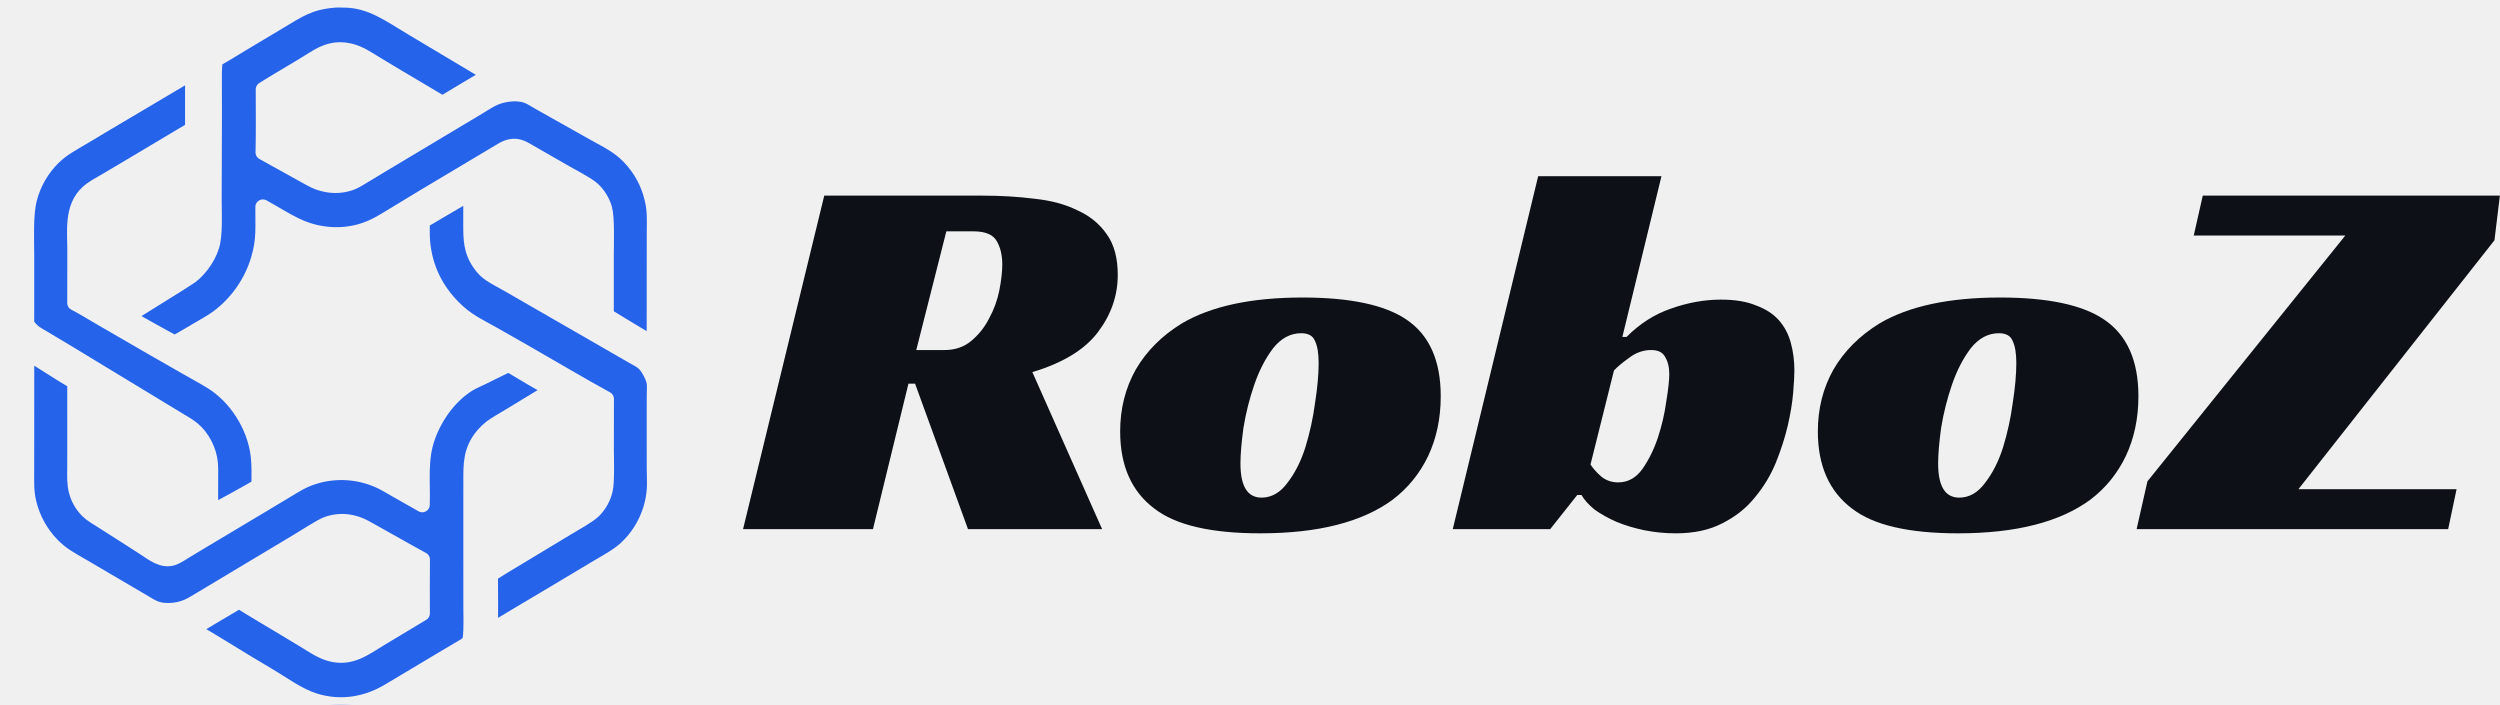
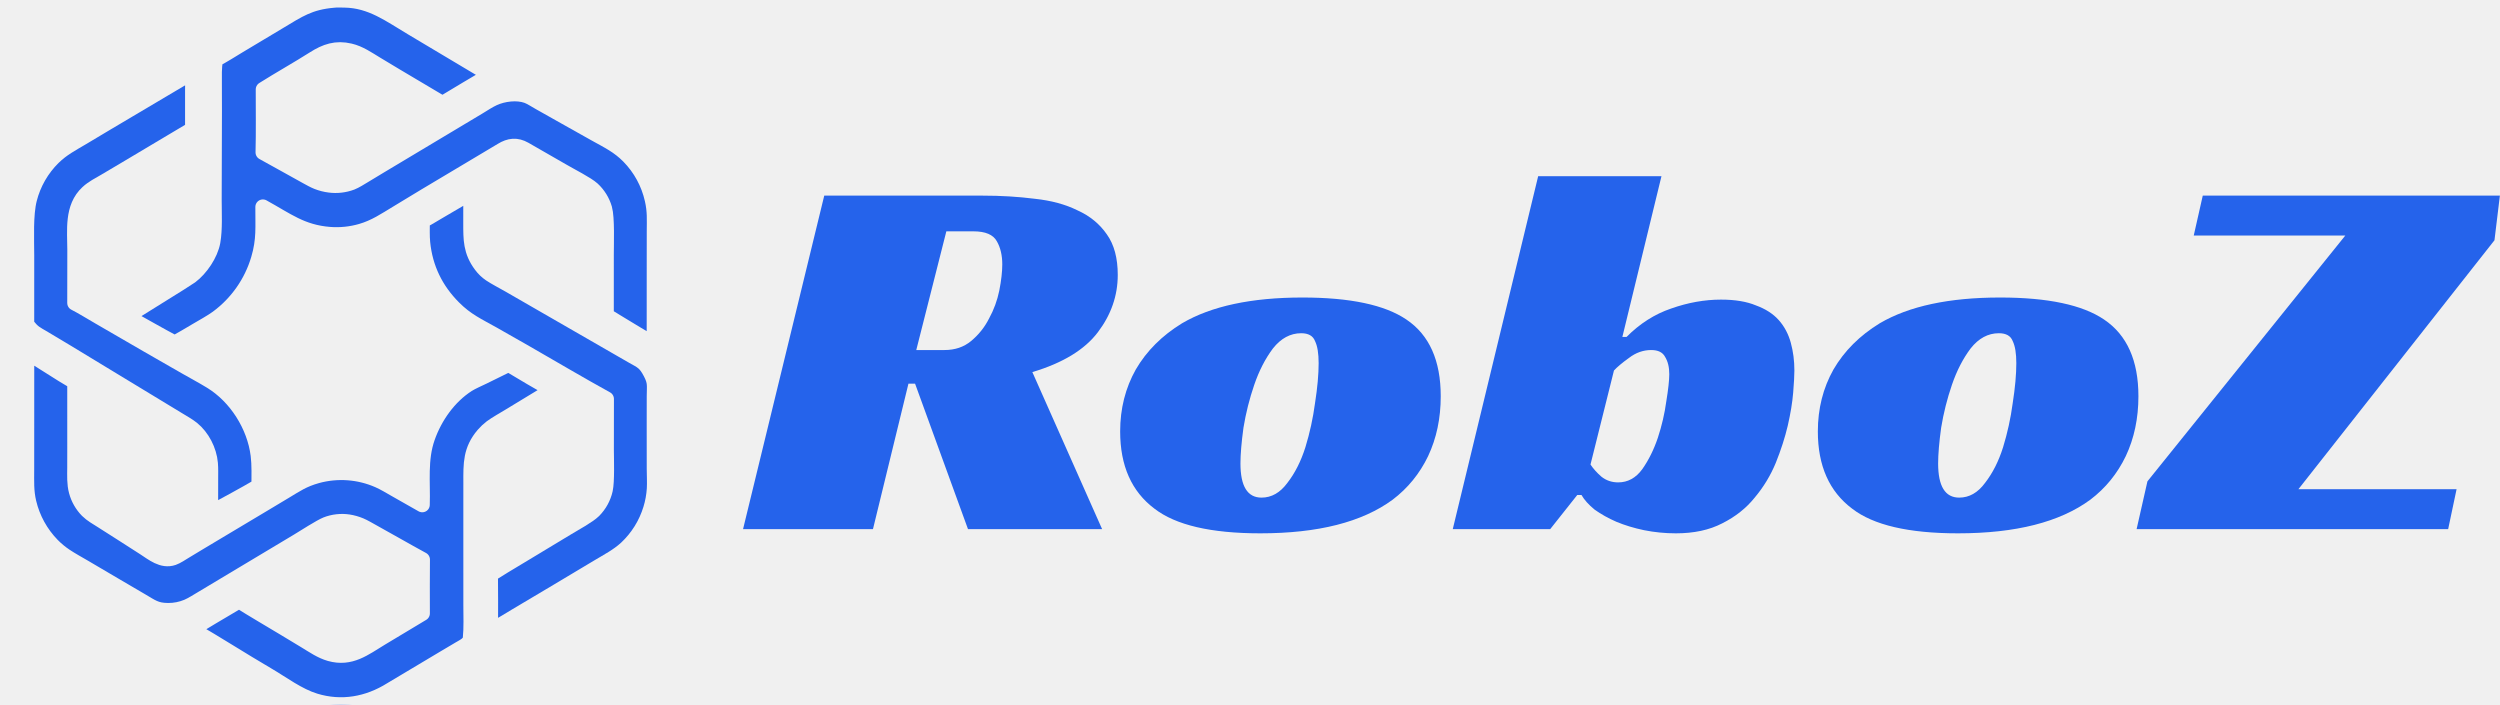
<svg xmlns="http://www.w3.org/2000/svg" viewBox="0 0 525 148" role="img" aria-labelledby="title">
  <defs>
    <mask id="mark-mask" x="0" y="0" width="147" height="148" maskUnits="userSpaceOnUse" maskContentUnits="userSpaceOnUse">
      <g transform="scale(0.07510936) translate(0 -39.69)" fill="white">
        <path d="M 74.766 1025.29 C 118.923 1050.28 164.305 1082.06 209.003 1107.69 L 209.061 1289.76 L 208.978 1346.91 C 208.923 1369.34 207.552 1391.77 213.464 1413.48 C 218.903 1433.76 229.504 1452.28 244.232 1467.24 C 255.719 1478.68 271.184 1487.19 284.992 1495.98 L 337.369 1529.35 L 402.37 1571.04 C 426.681 1586.63 453.769 1609.94 484.436 1599.29 C 494.313 1595.86 507.305 1587.06 516.498 1581.48 L 561.317 1554.44 L 732.483 1452.13 L 794.934 1414.71 C 829.189 1394.17 846.718 1381.33 886.498 1370.03 C 943.353 1354.47 1003.83 1358.89 1057.81 1382.58 C 1074.1 1389.73 1091.82 1400.51 1107.5 1409.47 C 1131.79 1423.45 1156.17 1437.28 1180.62 1450.99 C 1182.6 1386.83 1173.76 1324.45 1195.36 1263.1 C 1215.97 1204.55 1255.26 1148.6 1308.11 1114.87 C 1318.75 1108.08 1339.76 1098.83 1351.85 1092.98 L 1422.11 1058.42 C 1461.11 1082.1 1504.95 1107.91 1544.88 1129.95 L 1518.2 1145.88 L 1424.22 1202.94 C 1410.32 1211.38 1386.02 1225.12 1373.84 1234.22 C 1365.75 1240.37 1358.32 1247.34 1351.67 1255.03 C 1315.12 1297.63 1316.37 1336.61 1316.5 1388.47 L 1316.45 1460.22 L 1316.49 1732.12 C 1316.52 1761.71 1317.97 1794.94 1314.95 1824.27 C 1313.39 1839.48 1296.54 1846.88 1284.54 1854 L 1242.35 1879.01 L 1093.41 1967.92 C 1028.61 2008.48 955.044 2021.78 881.019 1999.21 C 833.945 1984.85 789.851 1951.21 747.228 1926.27 C 676.065 1884.64 606.356 1839.65 534.938 1798.42 C 552.374 1789.66 575.517 1775.08 592.696 1764.8 L 668.482 1719.92 C 709.171 1745.6 752.922 1770.95 794.321 1795.89 L 854.002 1831.92 C 876.109 1845.27 897.255 1860.27 922.35 1867.4 C 980.396 1883.91 1018.74 1852.3 1065.39 1824.11 C 1103.78 1800.78 1142.28 1777.65 1180.91 1754.72 C 1180.87 1704.7 1180.53 1654.21 1181.1 1604.23 C 1133.51 1578.44 1086.63 1550.98 1039.17 1524.94 C 1028.97 1519.34 1018.74 1513.15 1008.06 1508.53 C 997.134 1503.92 985.681 1500.67 973.96 1498.88 C 953.185 1495.87 931.984 1498.27 912.405 1505.84 C 896.965 1511.81 848.802 1542.63 831.637 1553.06 L 625.886 1676.28 L 565.521 1712.44 C 553.041 1719.92 536.607 1730.39 523.546 1735.99 C 506.524 1743.13 488.229 1746.74 469.77 1746.6 C 435.368 1746.29 424.667 1736.4 395.912 1719.74 L 322.945 1676.99 L 235.898 1625.77 C 219.07 1615.93 198.318 1604.55 182.472 1593.87 C 169.423 1585.15 157.307 1575.11 146.317 1563.91 C 113.989 1530.78 91.271 1489.49 80.593 1444.46 C 73.126 1412.76 74.58 1385.3 74.604 1353.28 L 74.662 1275.92 L 74.766 1025.29 z" transform="translate(0,0)" />
        <path d="M 931.958 40.418 C 941.809 39.233 953.659 39.818 963.57 39.959 C 1037.69 41.012 1090.26 81.29 1151.37 117.603 L 1372.33 249.39 C 1329.35 272.877 1279.72 303.907 1237.15 329.105 L 1106.12 251.337 L 1052.19 218.907 C 1028.38 204.526 1005.37 188.296 978.633 182.094 C 939.774 172.792 910.155 183.162 877.923 203.606 C 831.4 233.115 782.562 260.326 736.029 289.659 C 735.918 347.287 736.957 408.529 735.451 465.829 C 776.791 488.157 817.493 511.82 858.784 534.249 C 867.956 539.231 877.005 544.421 886.721 548.307 C 897.885 552.734 909.566 555.725 921.484 557.209 C 942.305 559.92 963.474 557.477 983.13 550.094 C 993.284 546.197 1007.73 537.038 1017.34 531.25 L 1064.01 503.049 L 1283.92 371.411 C 1302.57 360.454 1321.14 349.346 1339.61 338.089 C 1352.22 330.402 1366.27 321.023 1380.27 314.587 C 1406.99 302.306 1445.14 297.306 1473.36 307.428 C 1483.22 310.962 1498.98 321.101 1508.48 326.431 L 1578.56 365.914 L 1665.25 414.588 C 1700.18 434.006 1729.19 447.819 1757.86 476.93 C 1790.56 510.228 1813.31 551.993 1823.55 597.52 C 1831.18 630.748 1829.36 653.362 1829.28 686.508 L 1829.2 760.489 L 1829.07 1001.87 C 1795.81 983.238 1761.44 962.112 1728.79 942.278 C 1717.46 935.613 1706.24 928.759 1695.15 921.719 L 1695.17 752.054 C 1695.18 721.373 1697.87 648.668 1690.47 622.838 C 1684.39 601.979 1672.75 583.169 1656.79 568.427 C 1641.17 554.069 1594.26 530.559 1572.88 517.933 C 1537.57 497.914 1502.34 477.186 1467.06 457.133 C 1444.27 444.175 1424.51 446.57 1402.87 459.787 C 1383.29 471.748 1363.72 483.221 1344.2 494.829 L 1190.4 586.574 L 1110.15 635.198 C 1076.46 655.497 1048.33 674.867 1009.94 686.032 C 981.222 694.361 951.233 697.436 921.418 695.109 C 843.367 688.947 801.809 654.985 734.942 618.269 C 734.584 674.037 738.763 709.432 722.69 763.824 C 703.24 829.661 662.808 887.34 607.551 928.078 C 590.12 940.714 566.466 953.445 547.613 964.66 C 528.691 975.915 507.827 988.304 488.561 998.822 C 443.987 975.269 398.572 948.859 354.283 924.439 L 469.878 852.338 C 490.132 839.691 514.395 824.955 533.263 812.12 C 561.308 791.238 588.887 750.604 595.149 715.587 C 601.385 680.717 598.783 634.519 598.803 598.202 L 599.549 350.389 L 599.366 275.419 C 599.296 250.551 598.497 230.786 602.367 206.146 C 622.232 196.117 648.195 179.427 668.04 167.52 L 780.011 100.467 C 835.11 67.398 865.27 46.311 931.958 40.418 z" transform="translate(0,0)" />
        <path d="M 1314.11 579.758 C 1317.53 581.409 1316.27 593.26 1316.26 598.05 L 1316.24 662.663 C 1316.27 708.462 1315.47 742.307 1345.24 781.808 C 1352.3 791.365 1360.94 799.642 1370.79 806.281 C 1383.61 814.924 1408.33 827.992 1422.58 836.065 L 1506.75 884.553 L 1766.92 1034.42 C 1794.68 1050.12 1803.28 1052.3 1818.95 1082.11 C 1833 1108.85 1829.26 1117.89 1829.22 1147.58 L 1829.13 1230.25 L 1829.22 1350.15 C 1829.26 1367.46 1830.46 1389.51 1829.44 1406.11 C 1828.25 1425.34 1824.79 1444.37 1819.11 1462.78 C 1806.35 1504.59 1782.85 1542.32 1750.96 1572.21 C 1727.44 1594.05 1698.52 1608.83 1671.02 1625.39 C 1633.99 1647.82 1596.83 1670.05 1559.54 1692.07 L 1441.32 1762.35 C 1419.21 1775.52 1393.95 1791.32 1371.46 1803.33 C 1371.81 1750.67 1371.75 1698.01 1371.27 1645.35 C 1381.8 1639.76 1398.11 1629 1408.75 1622.51 L 1477.25 1581.27 L 1586.25 1515.47 C 1605.15 1504.1 1645.85 1481.78 1660.05 1467.71 C 1676.16 1451.58 1687.37 1431.2 1692.36 1408.95 C 1697.56 1385.98 1695.53 1323.94 1695.35 1297.85 L 1695.52 1155.1 C 1621.8 1114.59 1546.37 1069.74 1473.15 1027.75 L 1378.85 974.05 C 1335.12 949.417 1304.53 936.184 1268.46 899.997 C 1218.32 849.703 1188.98 789.472 1181.83 718.563 C 1179.97 700.106 1180.74 676.235 1180.77 657.323 C 1192.61 651.691 1213.87 638.513 1225.68 631.641 L 1314.11 579.758 z" transform="translate(0,0)" />
        <path d="M 537.787 241.855 C 539.132 247.343 538.455 284.211 538.43 292.656 L 538.438 400.685 L 347.247 514.561 L 293.985 546.095 C 277.1 556.042 259.513 564.626 245.044 577.981 C 200.217 619.359 209.16 683.233 209.21 738.56 L 209.008 886.862 C 229.403 897.32 255.53 913.437 275.916 925.193 L 410.474 1003.18 L 519.194 1065.55 C 542.406 1078.78 566.89 1091.93 589.813 1105.9 C 660.337 1148.91 711.526 1230.23 721.733 1311.99 C 725.2 1339.75 724.012 1370.64 724.011 1398.36 C 683.226 1422.62 632.825 1449.29 591 1472.2 C 587.451 1471.43 588.871 1445.98 588.881 1441.33 L 588.996 1379.76 C 589.017 1365.94 589.455 1348.55 588.277 1335.17 C 585.092 1298.99 565.798 1261.09 537.454 1238.18 C 526.74 1229.52 510.119 1220.13 497.722 1212.63 L 435.041 1174.59 L 182.439 1021.35 C 162.961 1009.51 143.394 997.812 123.74 986.266 C 97.685 970.824 93.794 970.605 74.659 946.995 L 74.688 753.972 C 74.662 707.099 71.26 640.09 82.286 596.728 C 93.527 552.447 116.695 512.097 149.27 480.066 C 174.939 455.104 199.675 442.622 230.065 424.562 L 299.196 383.245 L 537.787 241.855 z" transform="translate(0,0)" />
      </g>
      <g transform="scale(0.07510936) translate(0 -39.69)" fill="none" stroke="black" stroke-linejoin="round" stroke-width="42">
        <path d="M 74.766 1025.29 C 118.923 1050.28 164.305 1082.06 209.003 1107.69 L 209.061 1289.76 L 208.978 1346.91 C 208.923 1369.34 207.552 1391.77 213.464 1413.48 C 218.903 1433.76 229.504 1452.28 244.232 1467.24 C 255.719 1478.68 271.184 1487.19 284.992 1495.98 L 337.369 1529.35 L 402.37 1571.04 C 426.681 1586.63 453.769 1609.94 484.436 1599.29 C 494.313 1595.86 507.305 1587.06 516.498 1581.48 L 561.317 1554.44 L 732.483 1452.13 L 794.934 1414.71 C 829.189 1394.17 846.718 1381.33 886.498 1370.03 C 943.353 1354.47 1003.83 1358.89 1057.81 1382.58 C 1074.1 1389.73 1091.82 1400.51 1107.5 1409.47 C 1131.79 1423.45 1156.17 1437.28 1180.62 1450.99 C 1182.6 1386.83 1173.76 1324.45 1195.36 1263.1 C 1215.97 1204.55 1255.26 1148.6 1308.11 1114.87 C 1318.75 1108.08 1339.76 1098.83 1351.85 1092.98 L 1422.11 1058.42 C 1461.11 1082.1 1504.95 1107.91 1544.88 1129.95 L 1518.2 1145.88 L 1424.22 1202.94 C 1410.32 1211.38 1386.02 1225.12 1373.84 1234.22 C 1365.75 1240.37 1358.32 1247.34 1351.67 1255.03 C 1315.12 1297.63 1316.37 1336.61 1316.5 1388.47 L 1316.45 1460.22 L 1316.49 1732.12 C 1316.52 1761.71 1317.97 1794.94 1314.95 1824.27 C 1313.39 1839.48 1296.54 1846.88 1284.54 1854 L 1242.35 1879.01 L 1093.41 1967.92 C 1028.61 2008.48 955.044 2021.78 881.019 1999.21 C 833.945 1984.85 789.851 1951.21 747.228 1926.27 C 676.065 1884.64 606.356 1839.65 534.938 1798.42 C 552.374 1789.66 575.517 1775.08 592.696 1764.8 L 668.482 1719.92 C 709.171 1745.6 752.922 1770.95 794.321 1795.89 L 854.002 1831.92 C 876.109 1845.27 897.255 1860.27 922.35 1867.4 C 980.396 1883.91 1018.74 1852.3 1065.39 1824.11 C 1103.78 1800.78 1142.28 1777.65 1180.91 1754.72 C 1180.87 1704.7 1180.53 1654.21 1181.1 1604.23 C 1133.51 1578.44 1086.63 1550.98 1039.17 1524.94 C 1028.97 1519.34 1018.74 1513.15 1008.06 1508.53 C 997.134 1503.92 985.681 1500.67 973.96 1498.88 C 953.185 1495.87 931.984 1498.27 912.405 1505.84 C 896.965 1511.81 848.802 1542.63 831.637 1553.06 L 625.886 1676.28 L 565.521 1712.44 C 553.041 1719.92 536.607 1730.39 523.546 1735.99 C 506.524 1743.13 488.229 1746.74 469.77 1746.6 C 435.368 1746.29 424.667 1736.4 395.912 1719.74 L 322.945 1676.99 L 235.898 1625.77 C 219.07 1615.93 198.318 1604.55 182.472 1593.87 C 169.423 1585.15 157.307 1575.11 146.317 1563.91 C 113.989 1530.78 91.271 1489.49 80.593 1444.46 C 73.126 1412.76 74.58 1385.3 74.604 1353.28 L 74.662 1275.92 L 74.766 1025.29 z" transform="translate(0,0)" />
        <path d="M 931.958 40.418 C 941.809 39.233 953.659 39.818 963.57 39.959 C 1037.69 41.012 1090.26 81.29 1151.37 117.603 L 1372.33 249.39 C 1329.35 272.877 1279.72 303.907 1237.15 329.105 L 1106.12 251.337 L 1052.19 218.907 C 1028.38 204.526 1005.37 188.296 978.633 182.094 C 939.774 172.792 910.155 183.162 877.923 203.606 C 831.4 233.115 782.562 260.326 736.029 289.659 C 735.918 347.287 736.957 408.529 735.451 465.829 C 776.791 488.157 817.493 511.82 858.784 534.249 C 867.956 539.231 877.005 544.421 886.721 548.307 C 897.885 552.734 909.566 555.725 921.484 557.209 C 942.305 559.92 963.474 557.477 983.13 550.094 C 993.284 546.197 1007.73 537.038 1017.34 531.25 L 1064.01 503.049 L 1283.92 371.411 C 1302.57 360.454 1321.14 349.346 1339.61 338.089 C 1352.22 330.402 1366.27 321.023 1380.27 314.587 C 1406.99 302.306 1445.14 297.306 1473.36 307.428 C 1483.22 310.962 1498.98 321.101 1508.48 326.431 L 1578.56 365.914 L 1665.25 414.588 C 1700.18 434.006 1729.19 447.819 1757.86 476.93 C 1790.56 510.228 1813.31 551.993 1823.55 597.52 C 1831.18 630.748 1829.36 653.362 1829.28 686.508 L 1829.2 760.489 L 1829.07 1001.87 C 1795.81 983.238 1761.44 962.112 1728.79 942.278 C 1717.46 935.613 1706.24 928.759 1695.15 921.719 L 1695.17 752.054 C 1695.18 721.373 1697.87 648.668 1690.47 622.838 C 1684.39 601.979 1672.75 583.169 1656.79 568.427 C 1641.17 554.069 1594.26 530.559 1572.88 517.933 C 1537.57 497.914 1502.34 477.186 1467.06 457.133 C 1444.27 444.175 1424.51 446.57 1402.87 459.787 C 1383.29 471.748 1363.72 483.221 1344.2 494.829 L 1190.4 586.574 L 1110.15 635.198 C 1076.46 655.497 1048.33 674.867 1009.94 686.032 C 981.222 694.361 951.233 697.436 921.418 695.109 C 843.367 688.947 801.809 654.985 734.942 618.269 C 734.584 674.037 738.763 709.432 722.69 763.824 C 703.24 829.661 662.808 887.34 607.551 928.078 C 590.12 940.714 566.466 953.445 547.613 964.66 C 528.691 975.915 507.827 988.304 488.561 998.822 C 443.987 975.269 398.572 948.859 354.283 924.439 L 469.878 852.338 C 490.132 839.691 514.395 824.955 533.263 812.12 C 561.308 791.238 588.887 750.604 595.149 715.587 C 601.385 680.717 598.783 634.519 598.803 598.202 L 599.549 350.389 L 599.366 275.419 C 599.296 250.551 598.497 230.786 602.367 206.146 C 622.232 196.117 648.195 179.427 668.04 167.52 L 780.011 100.467 C 835.11 67.398 865.27 46.311 931.958 40.418 z" transform="translate(0,0)" />
        <path d="M 1314.11 579.758 C 1317.53 581.409 1316.27 593.26 1316.26 598.05 L 1316.24 662.663 C 1316.27 708.462 1315.47 742.307 1345.24 781.808 C 1352.3 791.365 1360.94 799.642 1370.79 806.281 C 1383.61 814.924 1408.33 827.992 1422.58 836.065 L 1506.75 884.553 L 1766.92 1034.42 C 1794.68 1050.12 1803.28 1052.3 1818.95 1082.11 C 1833 1108.85 1829.26 1117.89 1829.22 1147.58 L 1829.13 1230.25 L 1829.22 1350.15 C 1829.26 1367.46 1830.46 1389.51 1829.44 1406.11 C 1828.25 1425.34 1824.79 1444.37 1819.11 1462.78 C 1806.35 1504.59 1782.85 1542.32 1750.96 1572.21 C 1727.44 1594.05 1698.52 1608.83 1671.02 1625.39 C 1633.99 1647.82 1596.83 1670.05 1559.54 1692.07 L 1441.32 1762.35 C 1419.21 1775.52 1393.95 1791.32 1371.46 1803.33 C 1371.81 1750.67 1371.75 1698.01 1371.27 1645.35 C 1381.8 1639.76 1398.11 1629 1408.75 1622.51 L 1477.25 1581.27 L 1586.25 1515.47 C 1605.15 1504.1 1645.85 1481.78 1660.05 1467.71 C 1676.16 1451.58 1687.37 1431.2 1692.36 1408.95 C 1697.56 1385.98 1695.53 1323.94 1695.35 1297.85 L 1695.52 1155.1 C 1621.8 1114.59 1546.37 1069.74 1473.15 1027.75 L 1378.85 974.05 C 1335.12 949.417 1304.53 936.184 1268.46 899.997 C 1218.32 849.703 1188.98 789.472 1181.83 718.563 C 1179.97 700.106 1180.74 676.235 1180.77 657.323 C 1192.61 651.691 1213.87 638.513 1225.68 631.641 L 1314.11 579.758 z" transform="translate(0,0)" />
        <path d="M 537.787 241.855 C 539.132 247.343 538.455 284.211 538.43 292.656 L 538.438 400.685 L 347.247 514.561 L 293.985 546.095 C 277.1 556.042 259.513 564.626 245.044 577.981 C 200.217 619.359 209.16 683.233 209.21 738.56 L 209.008 886.862 C 229.403 897.32 255.53 913.437 275.916 925.193 L 410.474 1003.18 L 519.194 1065.55 C 542.406 1078.78 566.89 1091.93 589.813 1105.9 C 660.337 1148.91 711.526 1230.23 721.733 1311.99 C 725.2 1339.75 724.012 1370.64 724.011 1398.36 C 683.226 1422.62 632.825 1449.29 591 1472.2 C 587.451 1471.43 588.871 1445.98 588.881 1441.33 L 588.996 1379.76 C 589.017 1365.94 589.455 1348.55 588.277 1335.17 C 585.092 1298.99 565.798 1261.09 537.454 1238.18 C 526.74 1229.52 510.119 1220.13 497.722 1212.63 L 435.041 1174.59 L 182.439 1021.35 C 162.961 1009.51 143.394 997.812 123.74 986.266 C 97.685 970.824 93.794 970.605 74.659 946.995 L 74.688 753.972 C 74.662 707.099 71.26 640.09 82.286 596.728 C 93.527 552.447 116.695 512.097 149.27 480.066 C 174.939 455.104 199.675 442.622 230.065 424.562 L 299.196 383.245 L 537.787 241.855 z" transform="translate(0,0)" />
      </g>
    </mask>
  </defs>
  <rect x="0" y="0" width="147" height="148" fill="#2563EB" mask="url(#mark-mask)" />
-   <g aria-label="RoboZ" fill="#0D1117" transform="matrix(1.214466 0 0 1.06052 -27.3433 -6.600113)">
+   <g aria-label="RoboZ" fill="#2563EB" transform="matrix(1.214466 0 0 1.06052 -27.3433 -6.600113)">
    <path d="m 215.792,60.664 q 0,6.136 -3.432,11.336 -3.432,5.2 -11.336,7.904 L 213.088,111 H 189.896 L 180.744,82.192 H 179.6 L 173.464,111 H 151 l 14.04,-66.04 h 27.352 q 4.784,0 9.048,0.624 4.264,0.52 7.384,2.288 3.224,1.664 5.096,4.784 1.872,3.016 1.872,8.008 z M 185.84,75.536 q 2.704,0 4.576,-1.768 1.976,-1.872 3.12,-4.472 1.248,-2.6 1.768,-5.512 0.52,-3.016 0.52,-5.2 0,-2.704 -0.936,-4.576 -0.936,-1.976 -4.056,-1.976 h -4.68 l -5.2,23.504 z" />
    <path d="m 247.72,65.136 q 12.376,0 17.992,4.368 5.928,4.576 5.928,15.184 0,6.552 -2.184,11.856 -2.184,5.2 -6.136,8.632 -7.904,6.656 -22.88,6.656 -12.792,0 -18.304,-4.888 -5.928,-5.096 -5.928,-15.288 0,-6.76 2.704,-12.272 2.808,-5.512 8.008,-9.152 7.592,-5.096 20.8,-5.096 z m -7.072,39.624 q 2.6,0 4.472,-2.912 1.976,-2.912 3.12,-7.072 1.144,-4.264 1.664,-8.736 0.624,-4.576 0.624,-7.904 0,-2.912 -0.624,-4.368 -0.52,-1.56 -2.392,-1.56 -2.808,0 -4.888,3.016 -1.976,3.016 -3.224,7.176 -1.248,4.16 -1.872,8.528 -0.52,4.368 -0.52,7.072 0,6.76 3.64,6.76 z" />
    <path d="m 290.568,111 h -16.848 l 14.768,-69.888 h 21.32 l -6.76,31.824 h 0.728 q 3.432,-3.952 7.696,-5.616 4.368,-1.768 8.632,-1.768 3.64,0 6.032,1.144 2.496,1.04 3.952,2.912 1.456,1.872 2.08,4.472 0.624,2.6 0.624,5.512 0,1.456 -0.208,4.368 -0.208,2.912 -0.936,6.552 -0.728,3.536 -2.08,7.384 -1.352,3.744 -3.64,6.864 -2.184,3.12 -5.616,5.096 -3.328,1.976 -8.008,1.976 -2.808,0 -5.512,-0.624 -2.6,-0.624 -4.784,-1.664 -2.08,-1.04 -3.744,-2.392 -1.56,-1.456 -2.288,-2.912 h -0.728 z m 11.752,-9.256 q 2.496,0 4.16,-2.6 1.664,-2.704 2.704,-6.24 1.04,-3.64 1.456,-7.176 0.52,-3.64 0.52,-5.408 0,-2.08 -0.728,-3.432 -0.624,-1.352 -2.392,-1.352 -2.08,0 -3.848,1.56 -1.768,1.456 -2.6,2.496 l -4.056,18.616 q 0.728,1.248 1.872,2.392 1.248,1.144 2.912,1.144 z" />
    <path d="m 368.36,65.136 q 12.376,0 17.992,4.368 5.928,4.576 5.928,15.184 0,6.552 -2.184,11.856 -2.184,5.2 -6.136,8.632 -7.904,6.656 -22.88,6.656 -12.792,0 -18.304,-4.888 -5.928,-5.096 -5.928,-15.288 0,-6.76 2.704,-12.272 2.808,-5.512 8.008,-9.152 7.592,-5.096 20.8,-5.096 z m -7.072,39.624 q 2.6,0 4.472,-2.912 1.976,-2.912 3.12,-7.072 1.144,-4.264 1.664,-8.736 0.624,-4.576 0.624,-7.904 0,-2.912 -0.624,-4.368 -0.52,-1.56 -2.392,-1.56 -2.808,0 -4.888,3.016 -1.976,3.016 -3.224,7.176 -1.248,4.16 -1.872,8.528 -0.52,4.368 -0.52,7.072 0,6.76 3.64,6.76 z" />
    <path d="m 393.839,101.536 34.216,-48.672 h -26.208 l 1.56,-7.904 h 51.376 l -0.936,8.84 -33.904,49.296 h 27.352 l -1.456,7.904 h -53.872 z" />
  </g>
</svg>
